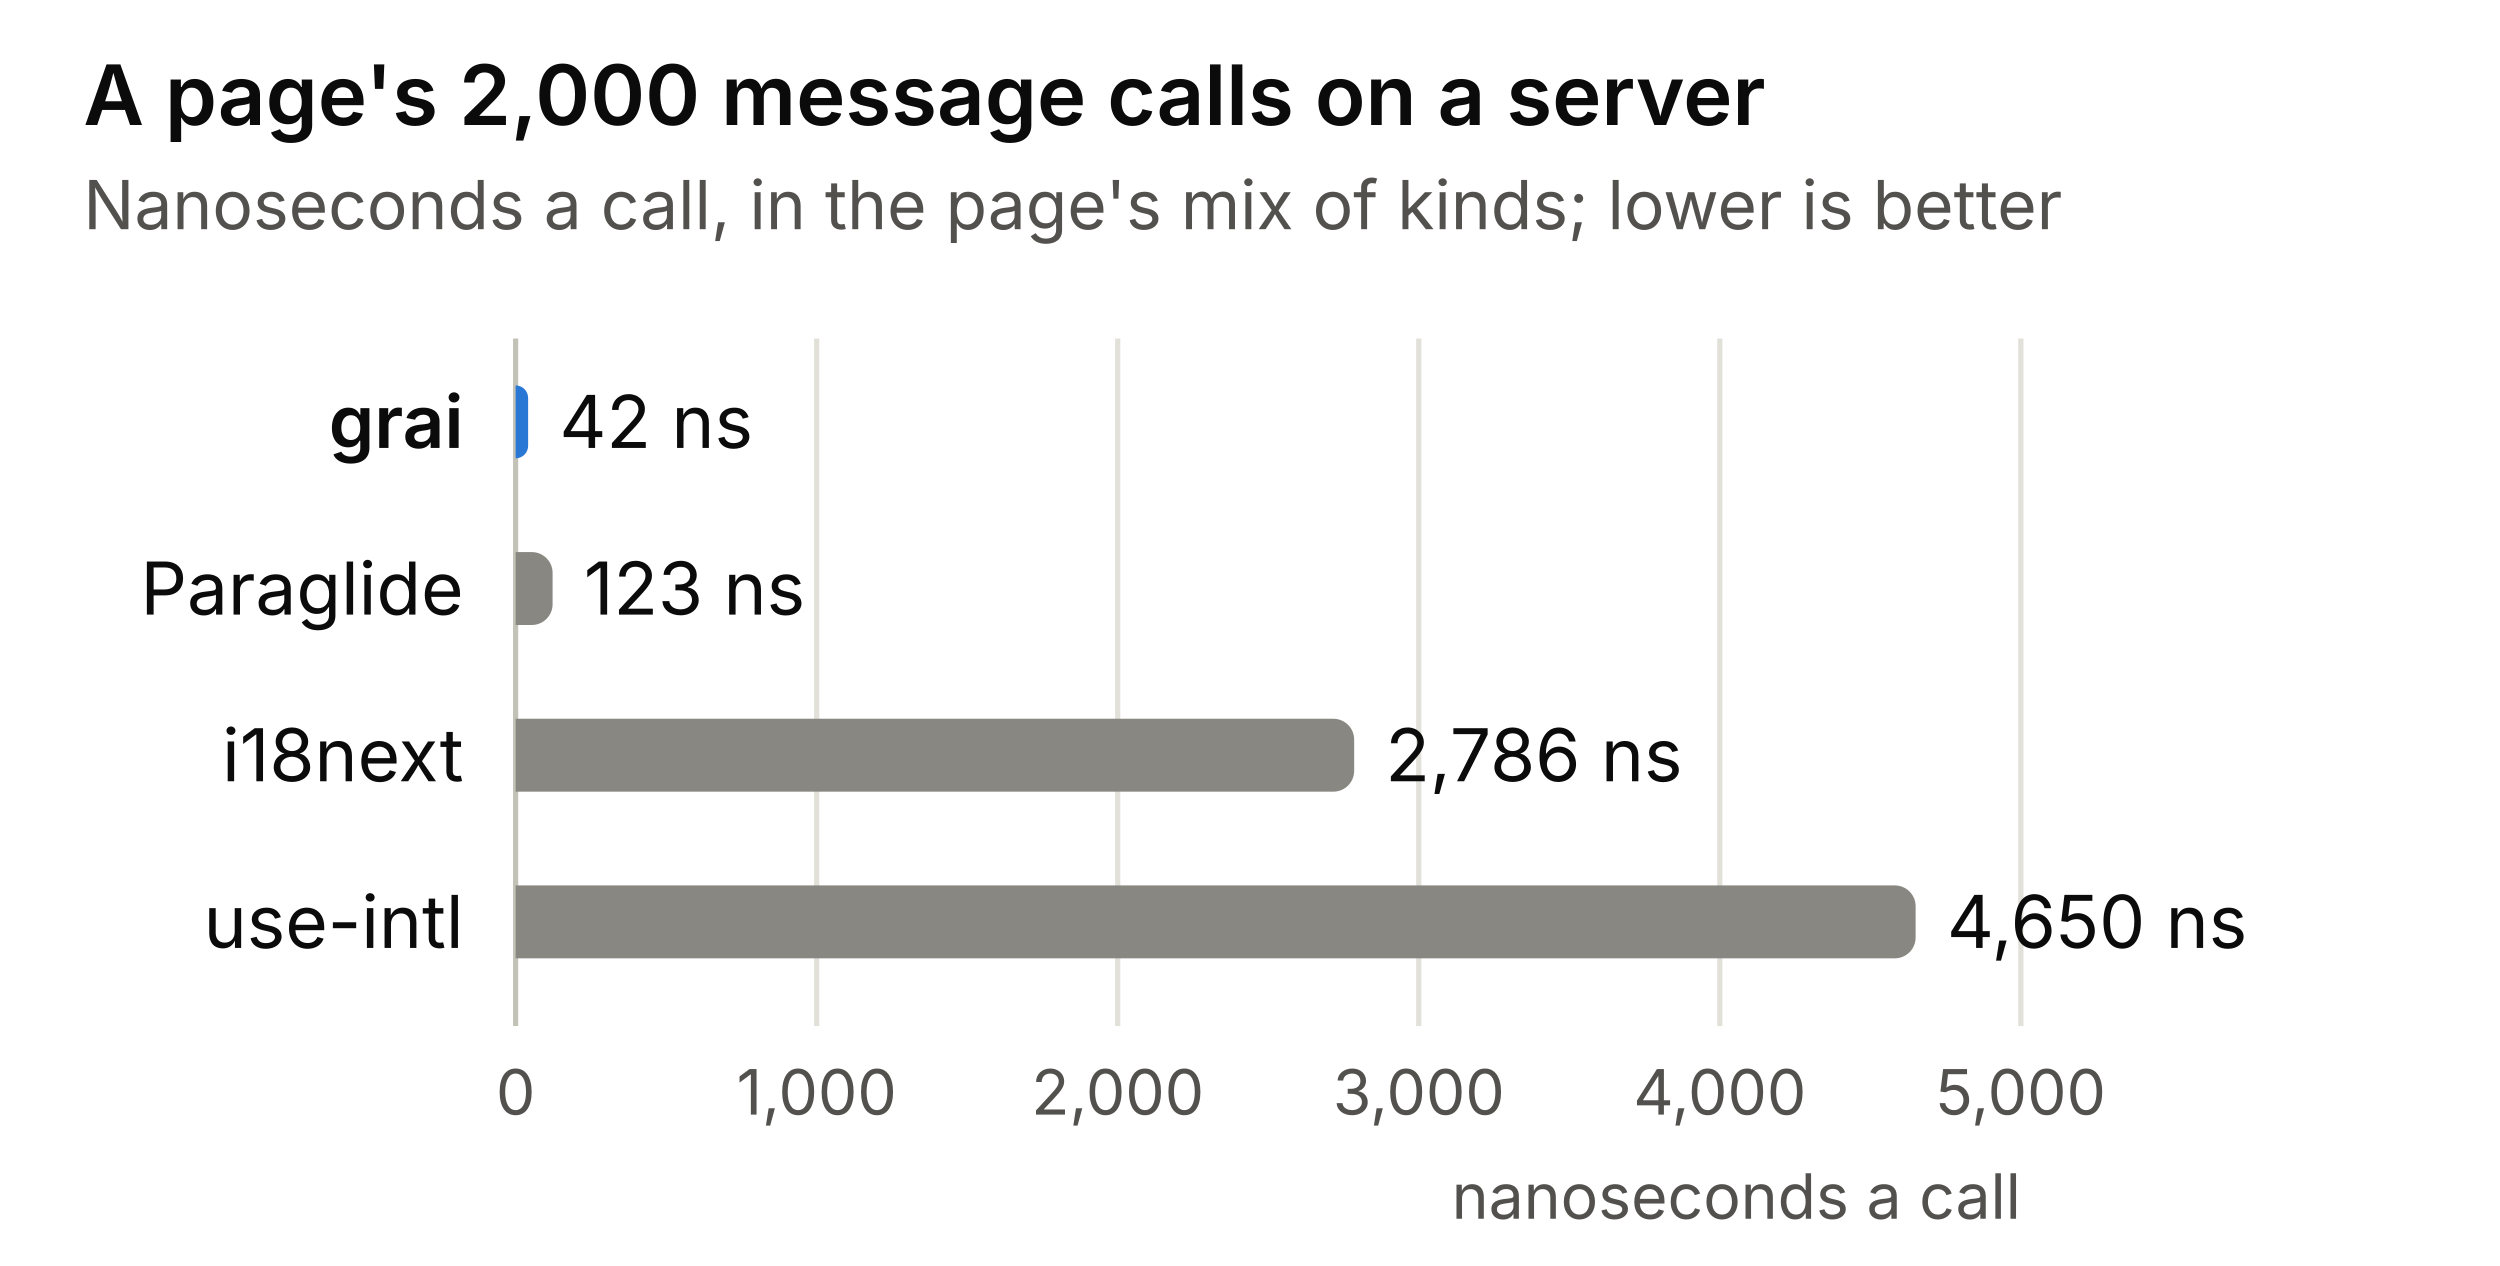
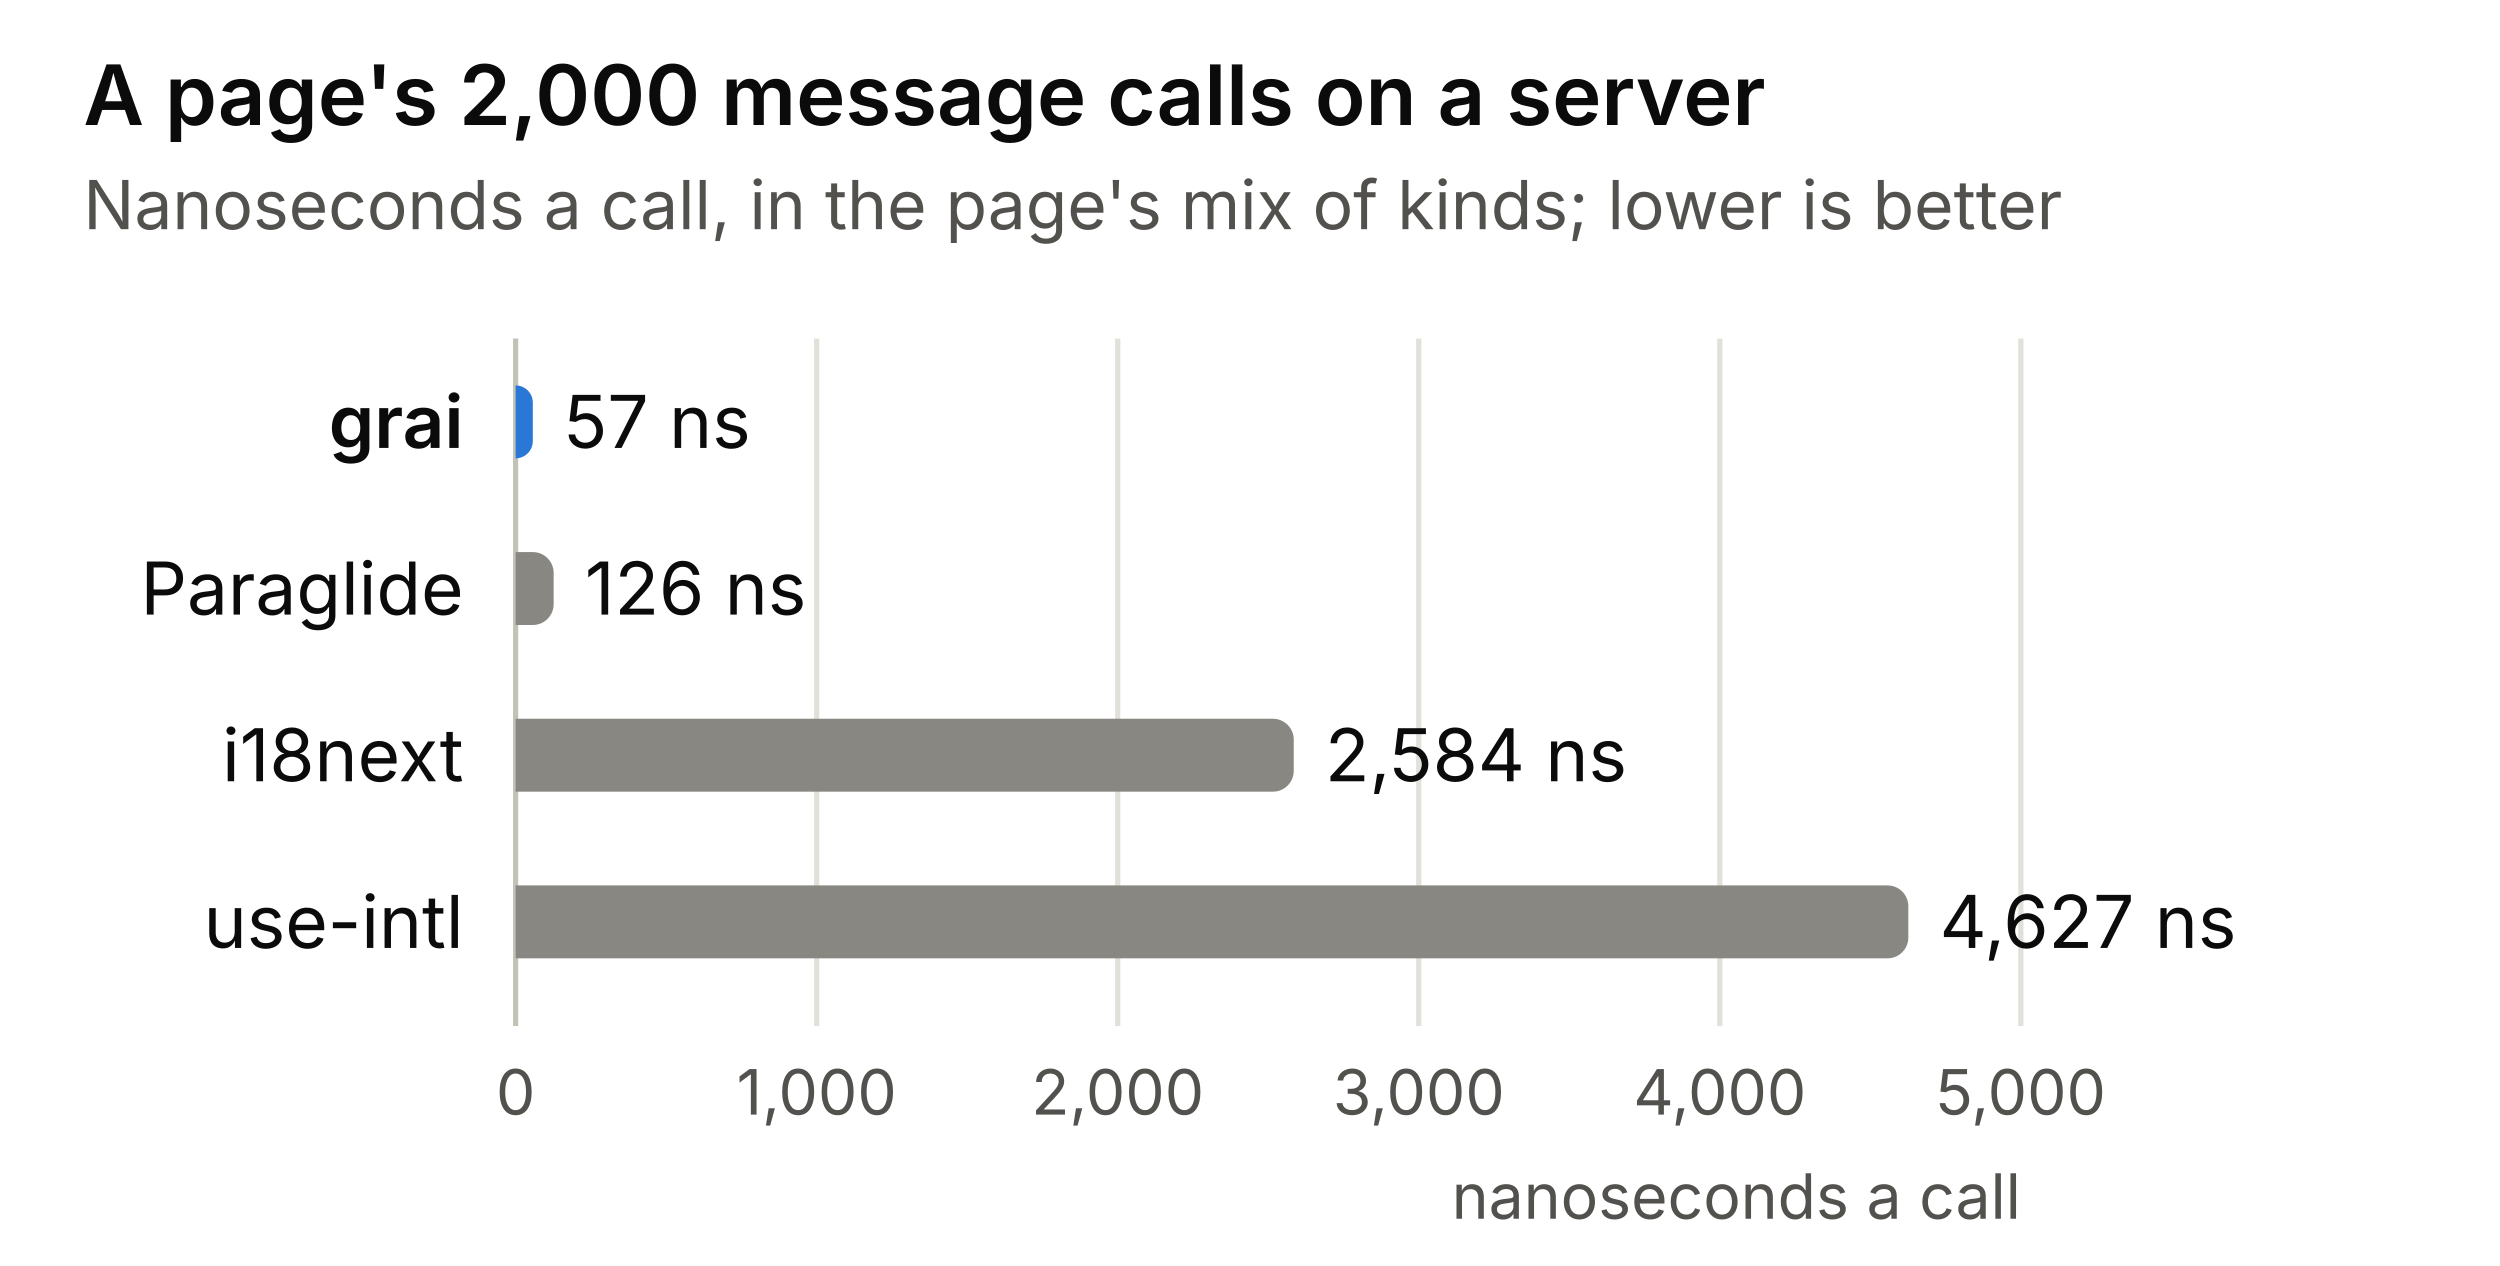
<svg xmlns="http://www.w3.org/2000/svg" viewBox="0 0 480 243" width="480" height="243" font-family="system-ui, -apple-system, 'Segoe UI', sans-serif">
  <text x="16" y="24" font-size="16" font-weight="600" fill="#0b0b0b">A page's 2,000 message calls on a server</text>
  <text x="16" y="44" font-size="13" fill="#52514e">Nanoseconds a call, in the page's mix of kinds; lower is better</text>
  <line x1="99" y1="65" x2="99" y2="197" stroke="#c3c2b7" stroke-width="1" />
  <text x="99" y="214" font-size="12" text-anchor="middle" fill="#52514e" style="font-variant-numeric: tabular-nums">0</text>
  <line x1="156.8" y1="65" x2="156.8" y2="197" stroke="#e1e0d9" stroke-width="1" />
  <text x="156.8" y="214" font-size="12" text-anchor="middle" fill="#52514e" style="font-variant-numeric: tabular-nums">1,000</text>
  <line x1="214.6" y1="65" x2="214.6" y2="197" stroke="#e1e0d9" stroke-width="1" />
  <text x="214.6" y="214" font-size="12" text-anchor="middle" fill="#52514e" style="font-variant-numeric: tabular-nums">2,000</text>
  <line x1="272.4" y1="65" x2="272.4" y2="197" stroke="#e1e0d9" stroke-width="1" />
  <text x="272.4" y="214" font-size="12" text-anchor="middle" fill="#52514e" style="font-variant-numeric: tabular-nums">3,000</text>
  <line x1="330.2" y1="65" x2="330.2" y2="197" stroke="#e1e0d9" stroke-width="1" />
  <text x="330.2" y="214" font-size="12" text-anchor="middle" fill="#52514e" style="font-variant-numeric: tabular-nums">4,000</text>
  <line x1="388" y1="65" x2="388" y2="197" stroke="#e1e0d9" stroke-width="1" />
  <text x="388" y="214" font-size="12" text-anchor="middle" fill="#52514e" style="font-variant-numeric: tabular-nums">5,000</text>
  <text x="89" y="86" font-size="14" text-anchor="end" font-weight="600" fill="#0b0b0b">grai</text>
-   <path d="M99,74H99A2.4,2.4 0 0 1 101.4,76.4V85.6A2.4,2.4 0 0 1 99,88H99Z" fill="#2a78d6" />
-   <text x="107.4" y="86" font-size="14" fill="#0b0b0b" style="font-variant-numeric: tabular-nums">42 ns</text>
+   <path d="M99,74H99A3.3,3.3 0 0 1 102.3,77.3V84.7A3.3,3.3 0 0 1 99,88H99Z" fill="#2a78d6" />
+   <text x="108.3" y="86" font-size="14" fill="#0b0b0b" style="font-variant-numeric: tabular-nums">57 ns</text>
  <text x="89" y="118" font-size="14" text-anchor="end" fill="#0b0b0b">Paraglide</text>
-   <path d="M99,106H102.1A4,4 0 0 1 106.1,110V116A4,4 0 0 1 102.1,120H99Z" fill="#898781" />
-   <text x="112.1" y="118" font-size="14" fill="#0b0b0b" style="font-variant-numeric: tabular-nums">123 ns</text>
+   <path d="M99,106H102.3A4,4 0 0 1 106.3,110V116A4,4 0 0 1 102.3,120H99Z" fill="#898781" />
+   <text x="112.3" y="118" font-size="14" fill="#0b0b0b" style="font-variant-numeric: tabular-nums">126 ns</text>
  <text x="89" y="150" font-size="14" text-anchor="end" fill="#0b0b0b">i18next</text>
-   <path d="M99,138H256A4,4 0 0 1 260,142V148A4,4 0 0 1 256,152H99Z" fill="#898781" />
-   <text x="266" y="150" font-size="14" fill="#0b0b0b" style="font-variant-numeric: tabular-nums">2,786 ns</text>
+   <path d="M99,138H244.4A4,4 0 0 1 248.4,142V148A4,4 0 0 1 244.4,152H99Z" fill="#898781" />
+   <text x="254.4" y="150" font-size="14" fill="#0b0b0b" style="font-variant-numeric: tabular-nums">2,584 ns</text>
  <text x="89" y="182" font-size="14" text-anchor="end" fill="#0b0b0b">use-intl</text>
-   <path d="M99,170H363.8A4,4 0 0 1 367.8,174V180A4,4 0 0 1 363.8,184H99Z" fill="#898781" />
-   <text x="373.8" y="182" font-size="14" fill="#0b0b0b" style="font-variant-numeric: tabular-nums">4,650 ns</text>
+   <path d="M99,170H362.4A4,4 0 0 1 366.4,174V180A4,4 0 0 1 362.4,184H99Z" fill="#898781" />
+   <text x="372.4" y="182" font-size="14" fill="#0b0b0b" style="font-variant-numeric: tabular-nums">4,627 ns</text>
  <text x="388" y="234" font-size="12" text-anchor="end" fill="#52514e">nanoseconds a call</text>
</svg>
